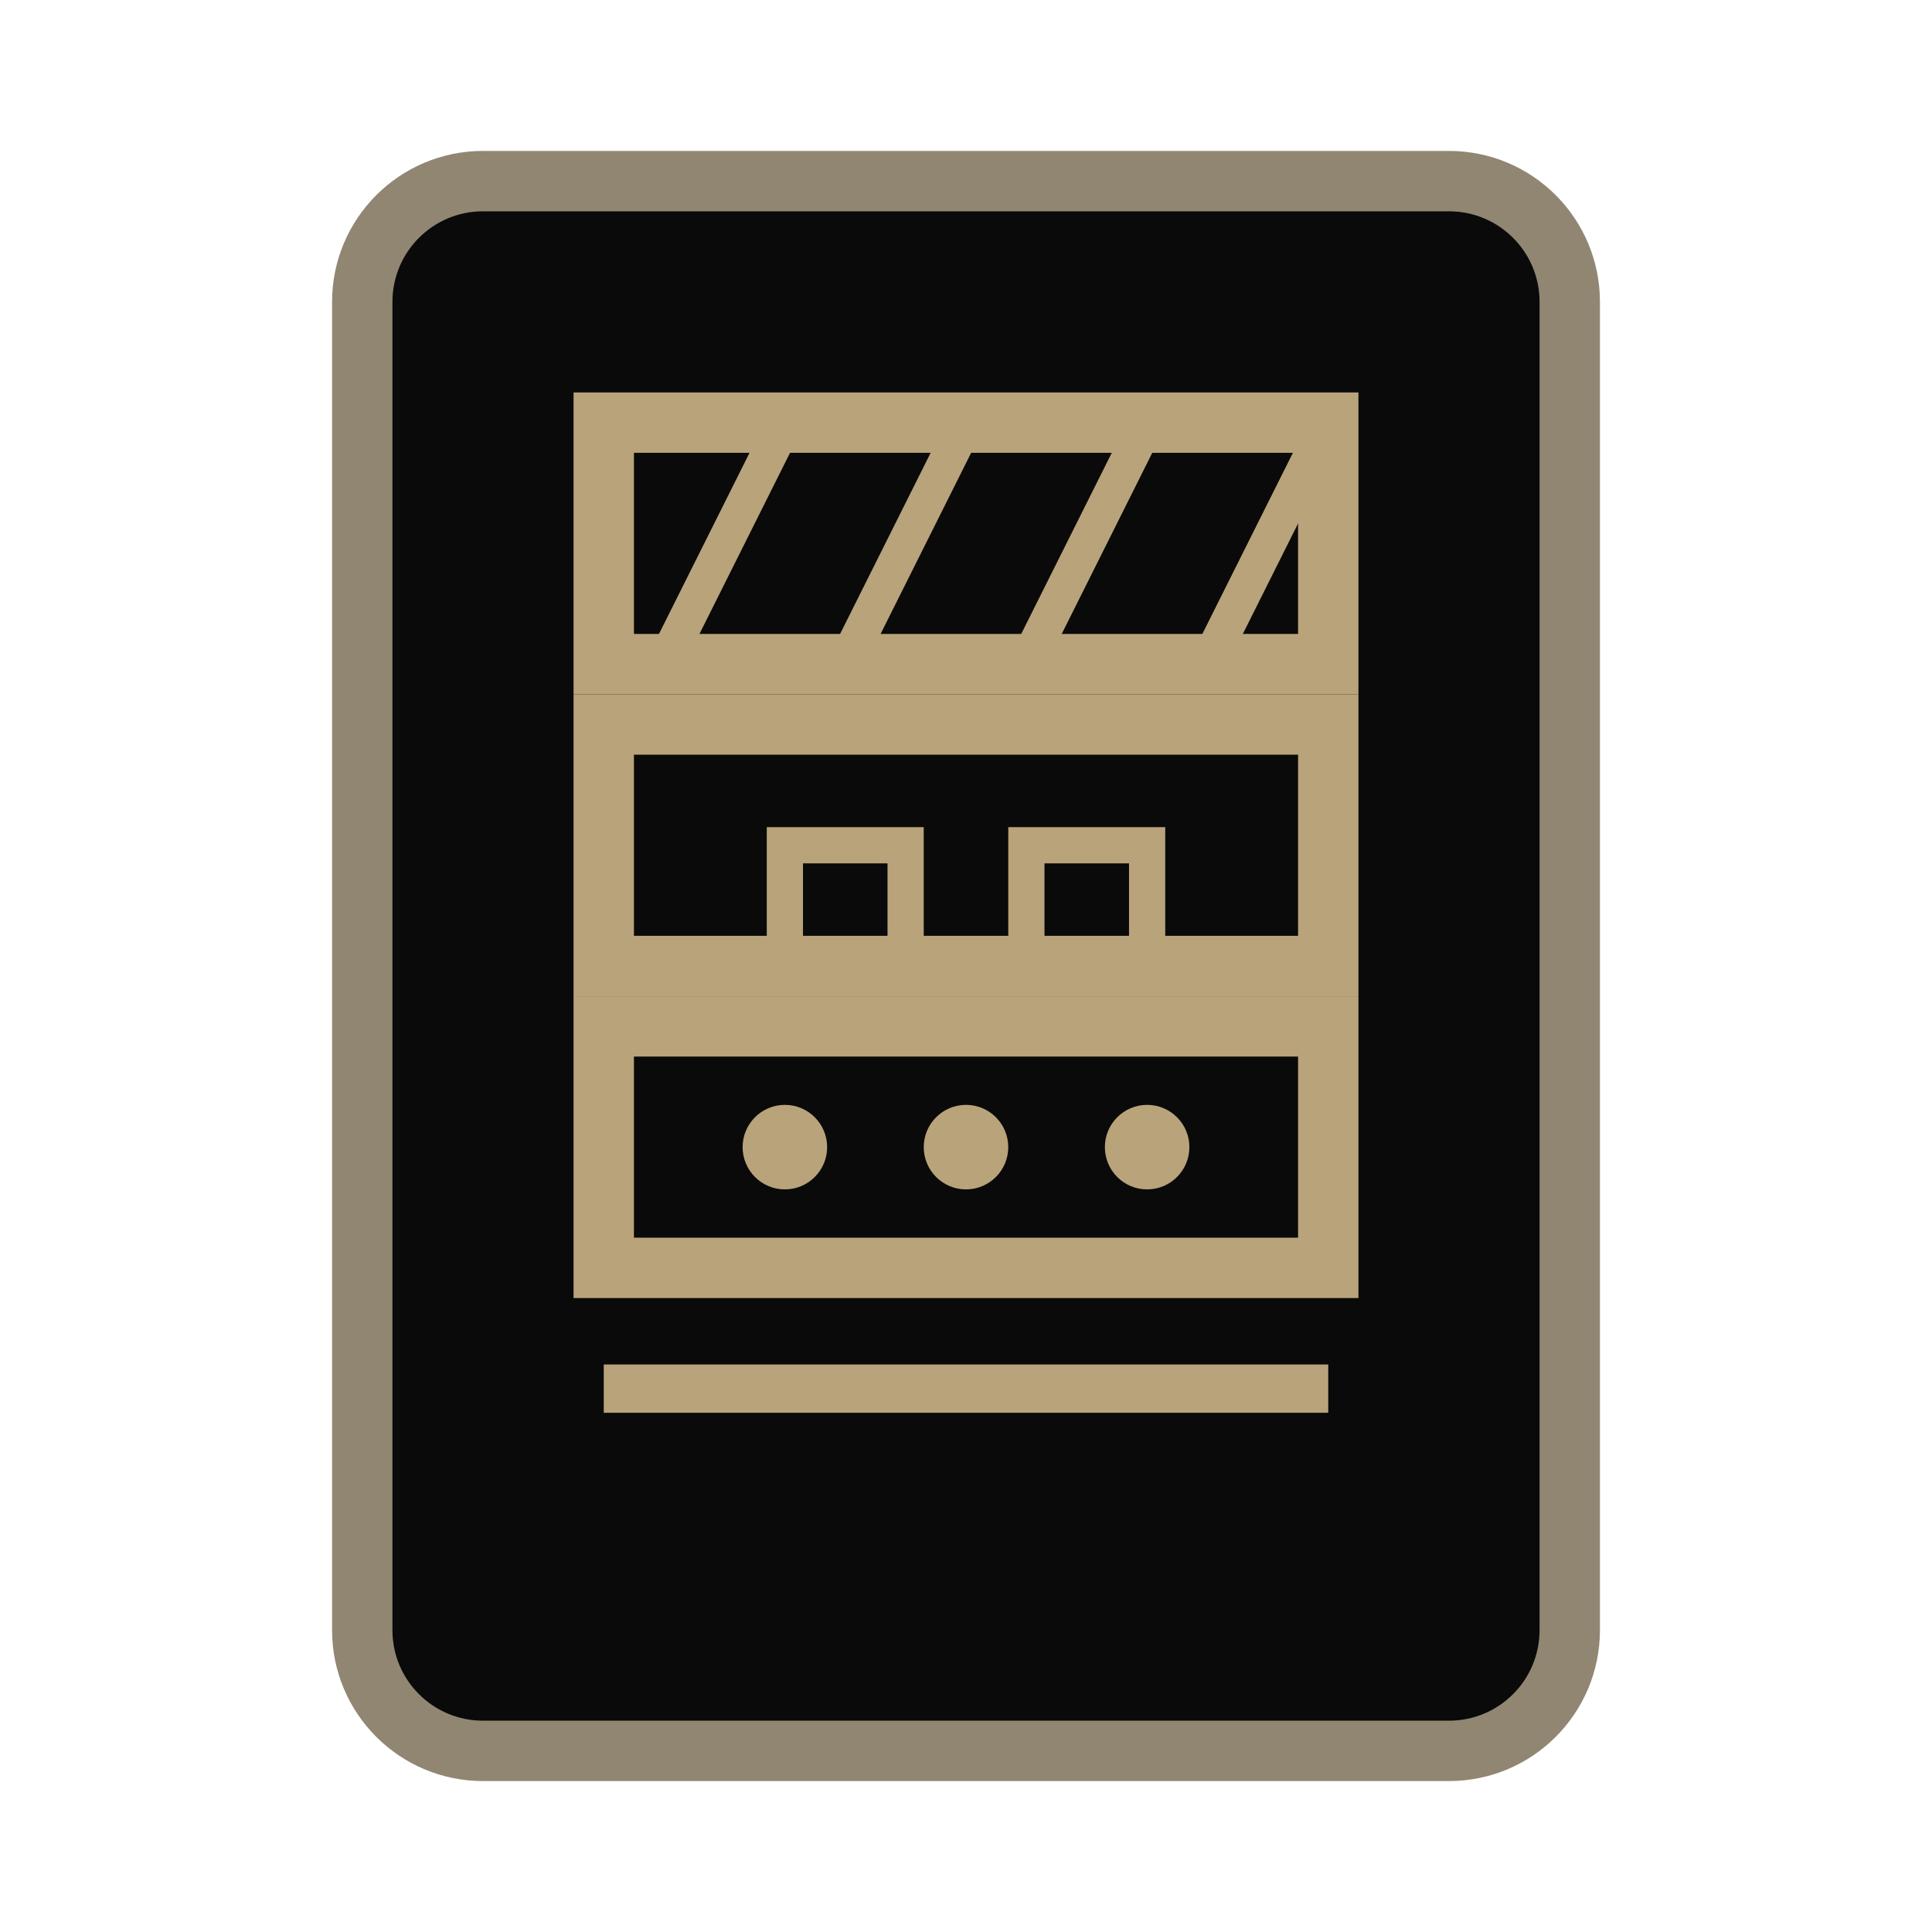
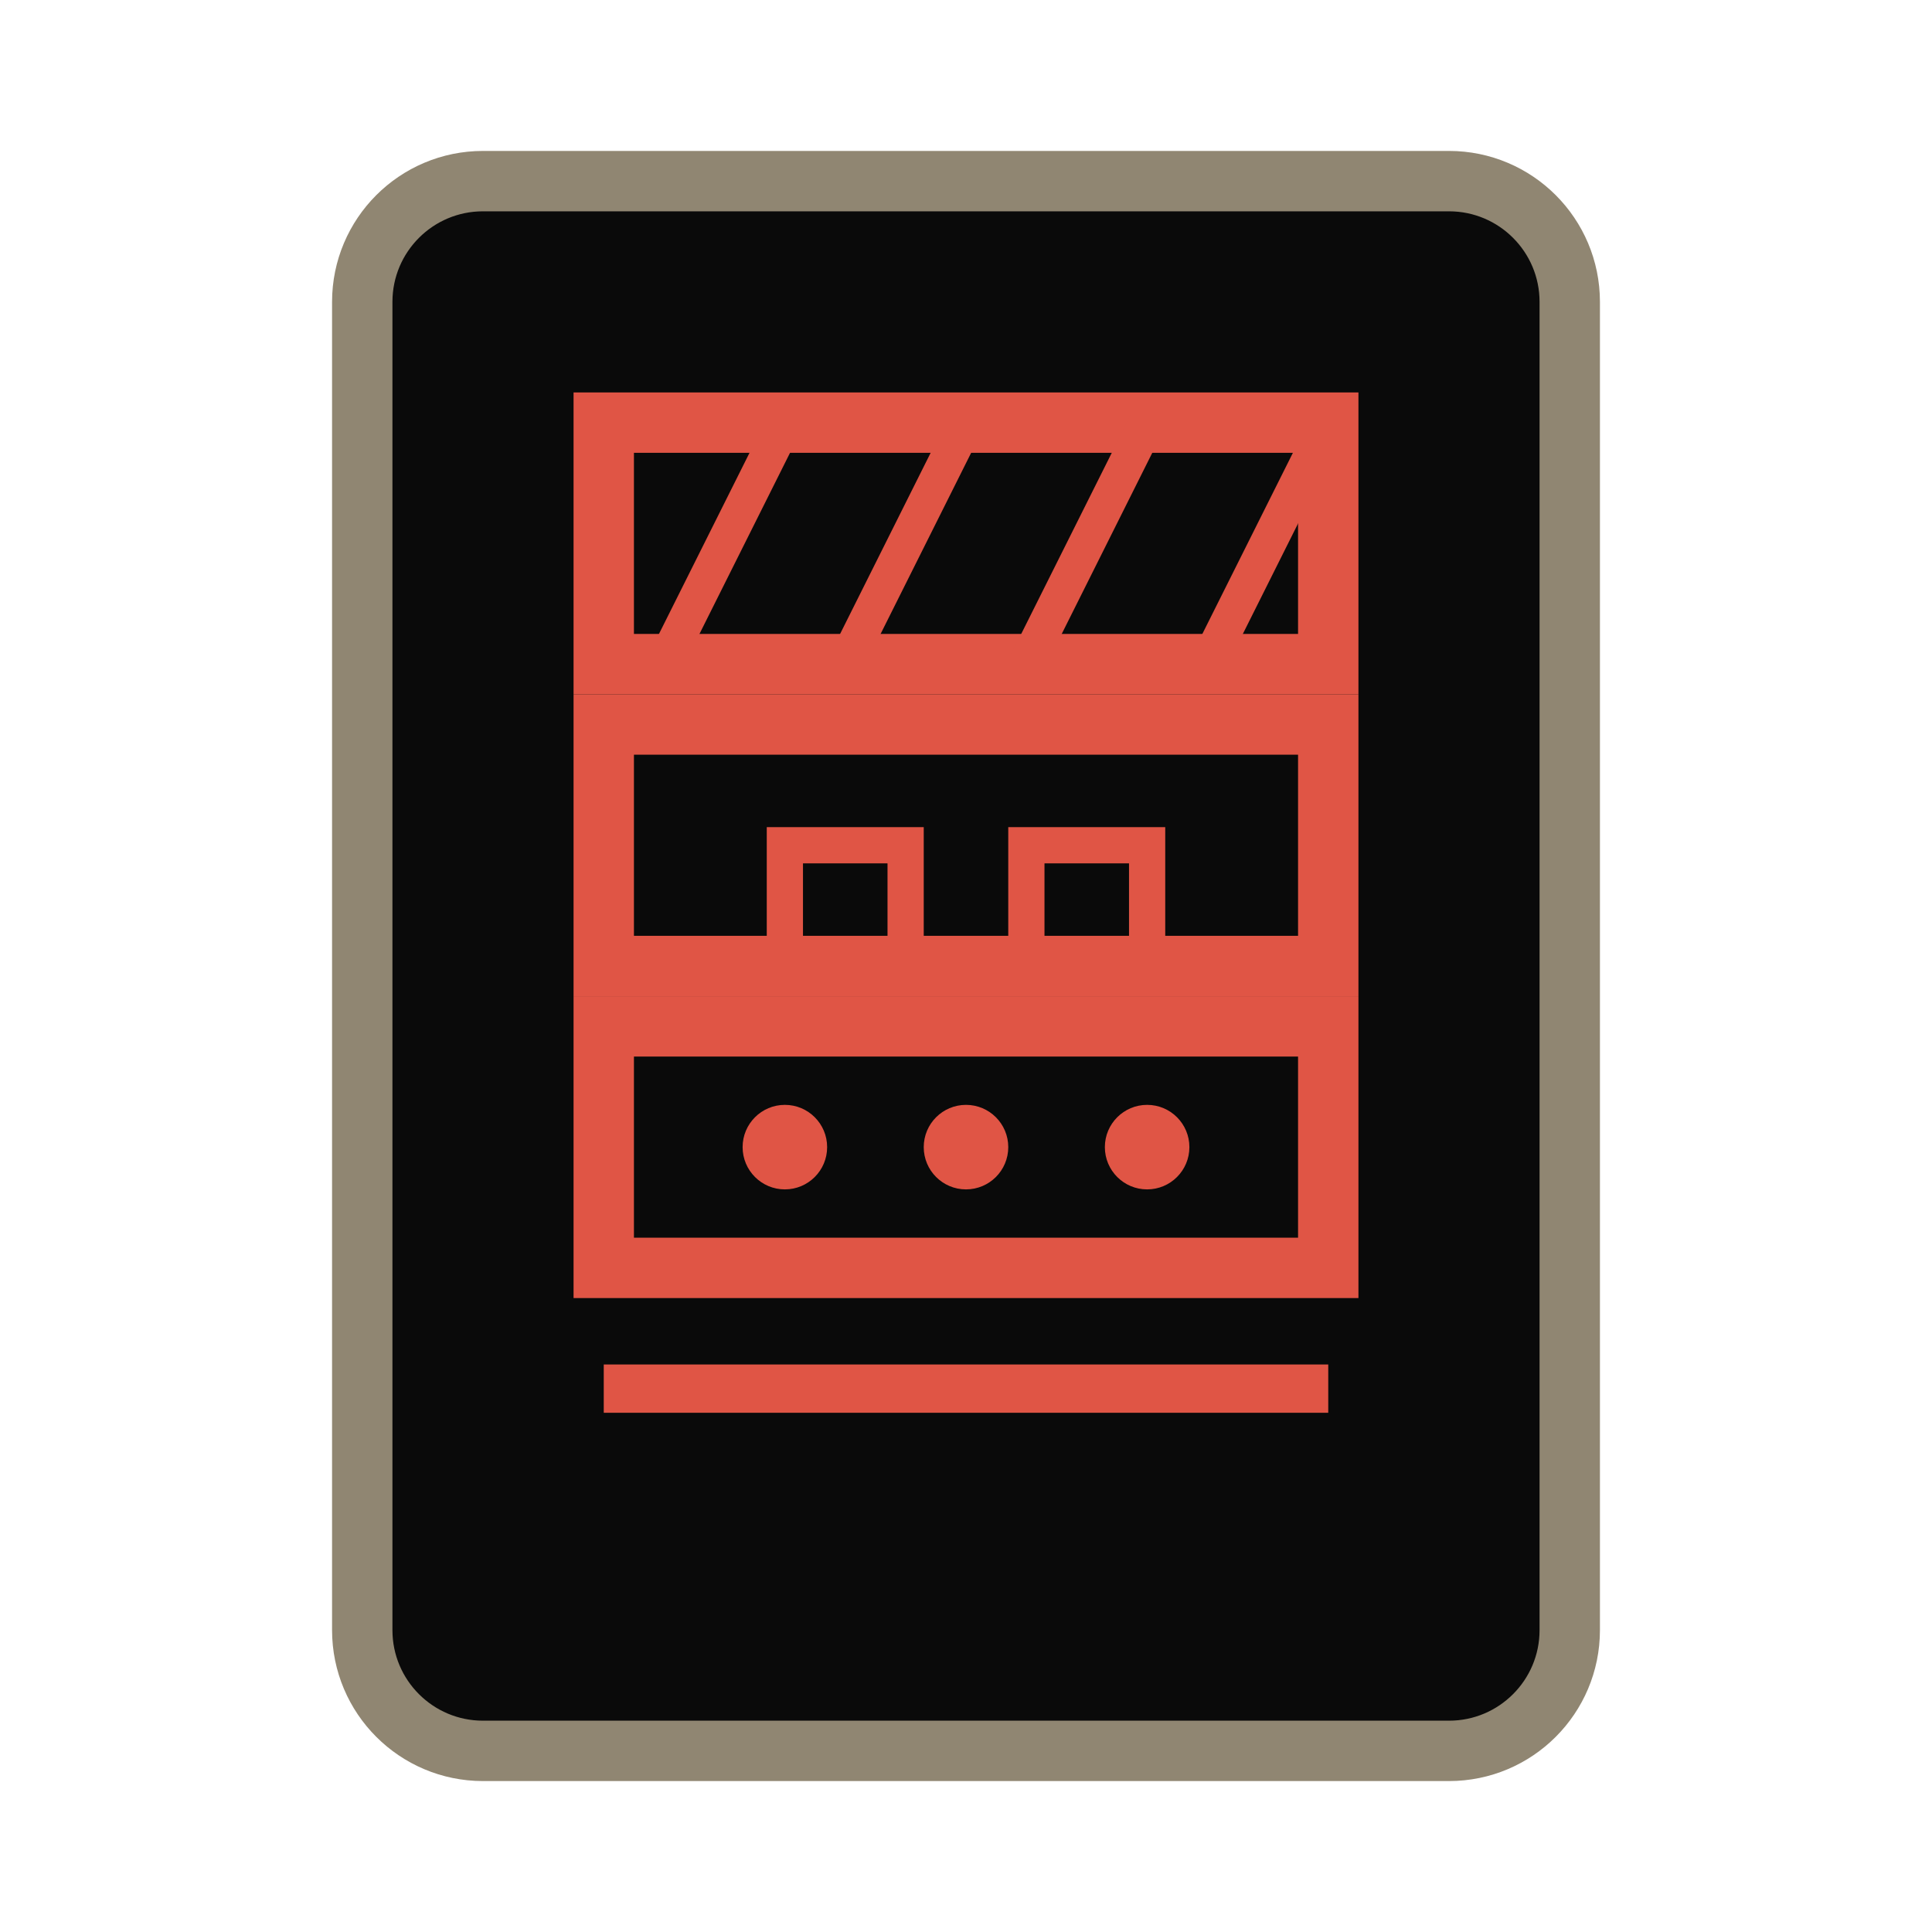
<svg xmlns="http://www.w3.org/2000/svg" viewBox="0 0 16 16">
  <rect x="3" y="1.5" width="10" height="13" rx="1" fill="#0A0A0A" stroke="#908672" stroke-width="0.5" />
-   <rect x="5" y="3.5" width="6" height="2" fill="none" stroke="#B9A37A" stroke-width="0.5" />
-   <path d="M5.5 5.5L6.5 3.5M7 5.5L8 3.5M8.5 5.5L9.5 3.5M10 5.5L11 3.5" stroke="#B9A37A" stroke-width="0.3" fill="none" />
-   <rect x="5" y="6" width="6" height="2" fill="none" stroke="#B9A37A" stroke-width="0.5" />
-   <path d="M5.5 8L6.5 8V7L7.5 7V8L8.5 8V7L9.5 7V8L10.5 8" stroke="#B9A37A" stroke-width="0.3" fill="none" />
-   <rect x="5" y="8.5" width="6" height="2" fill="none" stroke="#B9A37A" stroke-width="0.5" />
-   <circle cx="6.5" cy="9.5" r="0.35" fill="#B9A37A" />
-   <circle cx="8" cy="9.5" r="0.35" fill="#B9A37A" />
-   <circle cx="9.5" cy="9.5" r="0.35" fill="#B9A37A" />
-   <line x1="5" y1="11.5" x2="11" y2="11.5" stroke="#B9A37A" stroke-width="0.4" />
+   <rect x="5" y="3.5" width="6" height="2" fill="none" stroke="#E05545" stroke-width="0.5" />
+   <path d="M5.5 5.5L6.5 3.5M7 5.5L8 3.5M8.5 5.5L9.5 3.5M10 5.5L11 3.5" stroke="#E05545" stroke-width="0.3" fill="none" />
+   <rect x="5" y="6" width="6" height="2" fill="none" stroke="#E05545" stroke-width="0.5" />
+   <path d="M5.5 8L6.5 8V7L7.5 7V8L8.5 8V7L9.5 7V8L10.5 8" stroke="#E05545" stroke-width="0.3" fill="none" />
+   <rect x="5" y="8.5" width="6" height="2" fill="none" stroke="#E05545" stroke-width="0.5" />
+   <circle cx="6.5" cy="9.5" r="0.35" fill="#E05545" />
+   <circle cx="8" cy="9.5" r="0.35" fill="#E05545" />
+   <circle cx="9.5" cy="9.5" r="0.35" fill="#E05545" />
+   <line x1="5" y1="11.5" x2="11" y2="11.5" stroke="#E05545" stroke-width="0.4" />
</svg>
